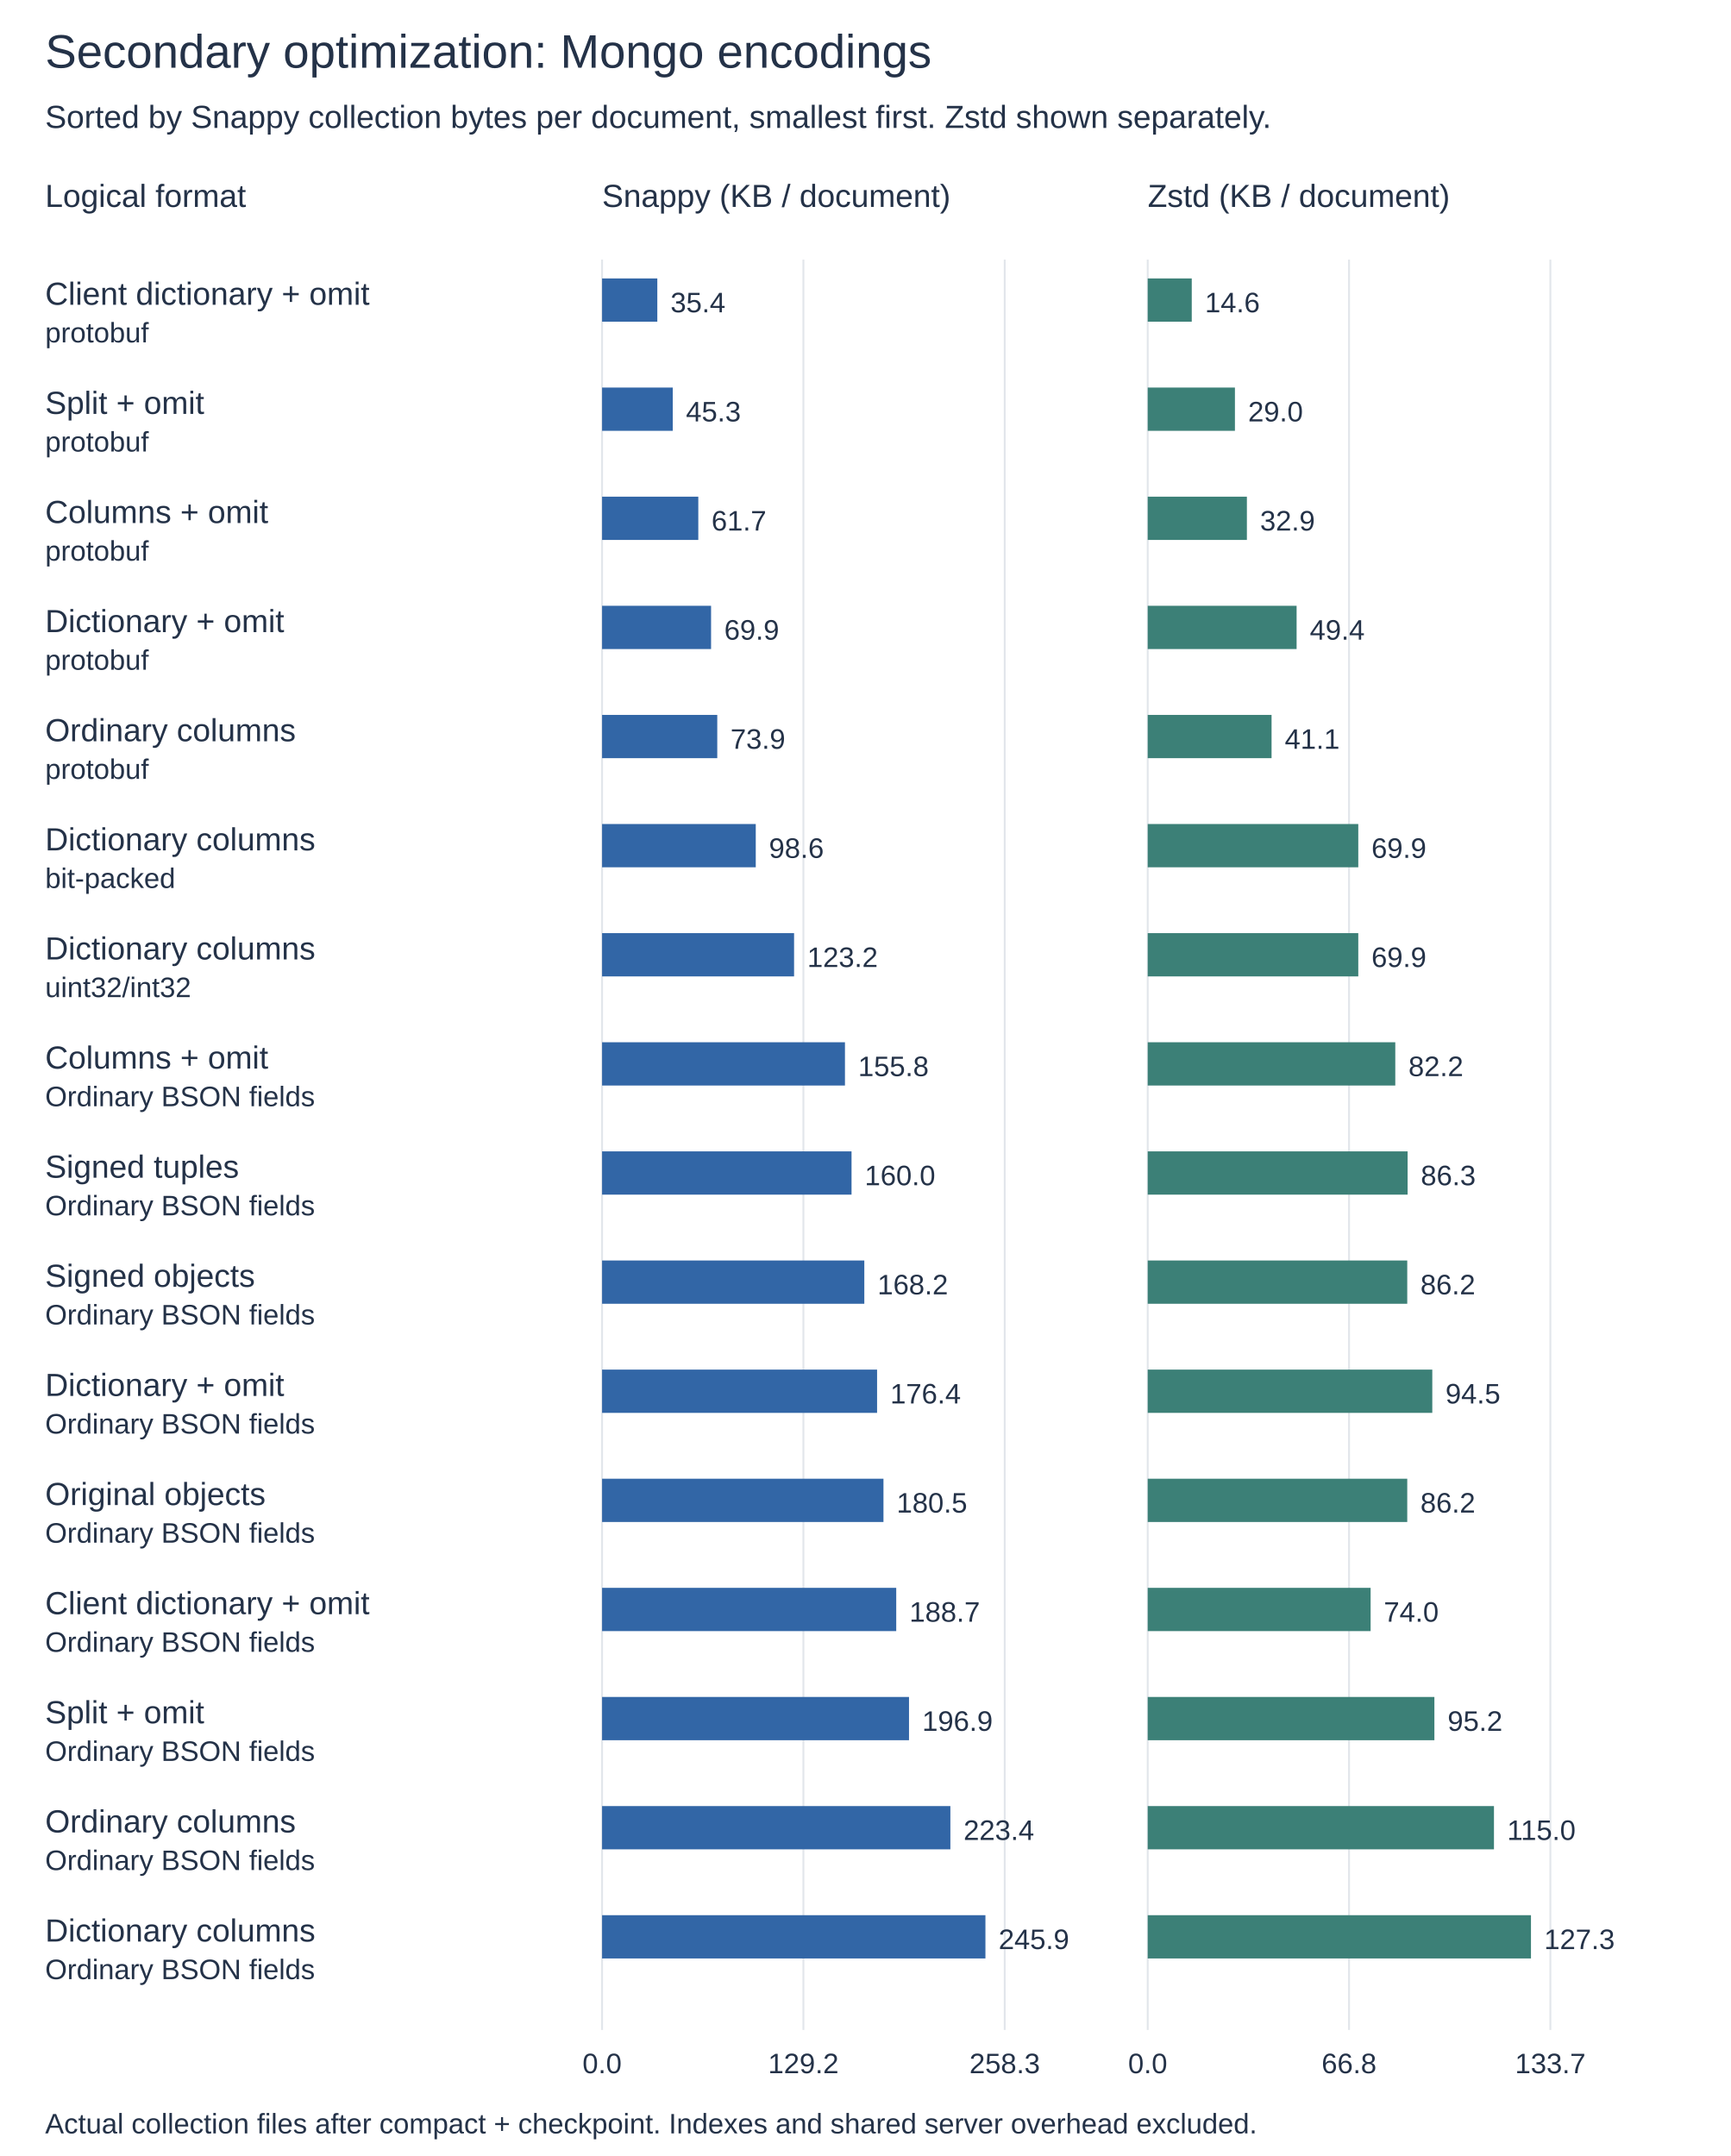
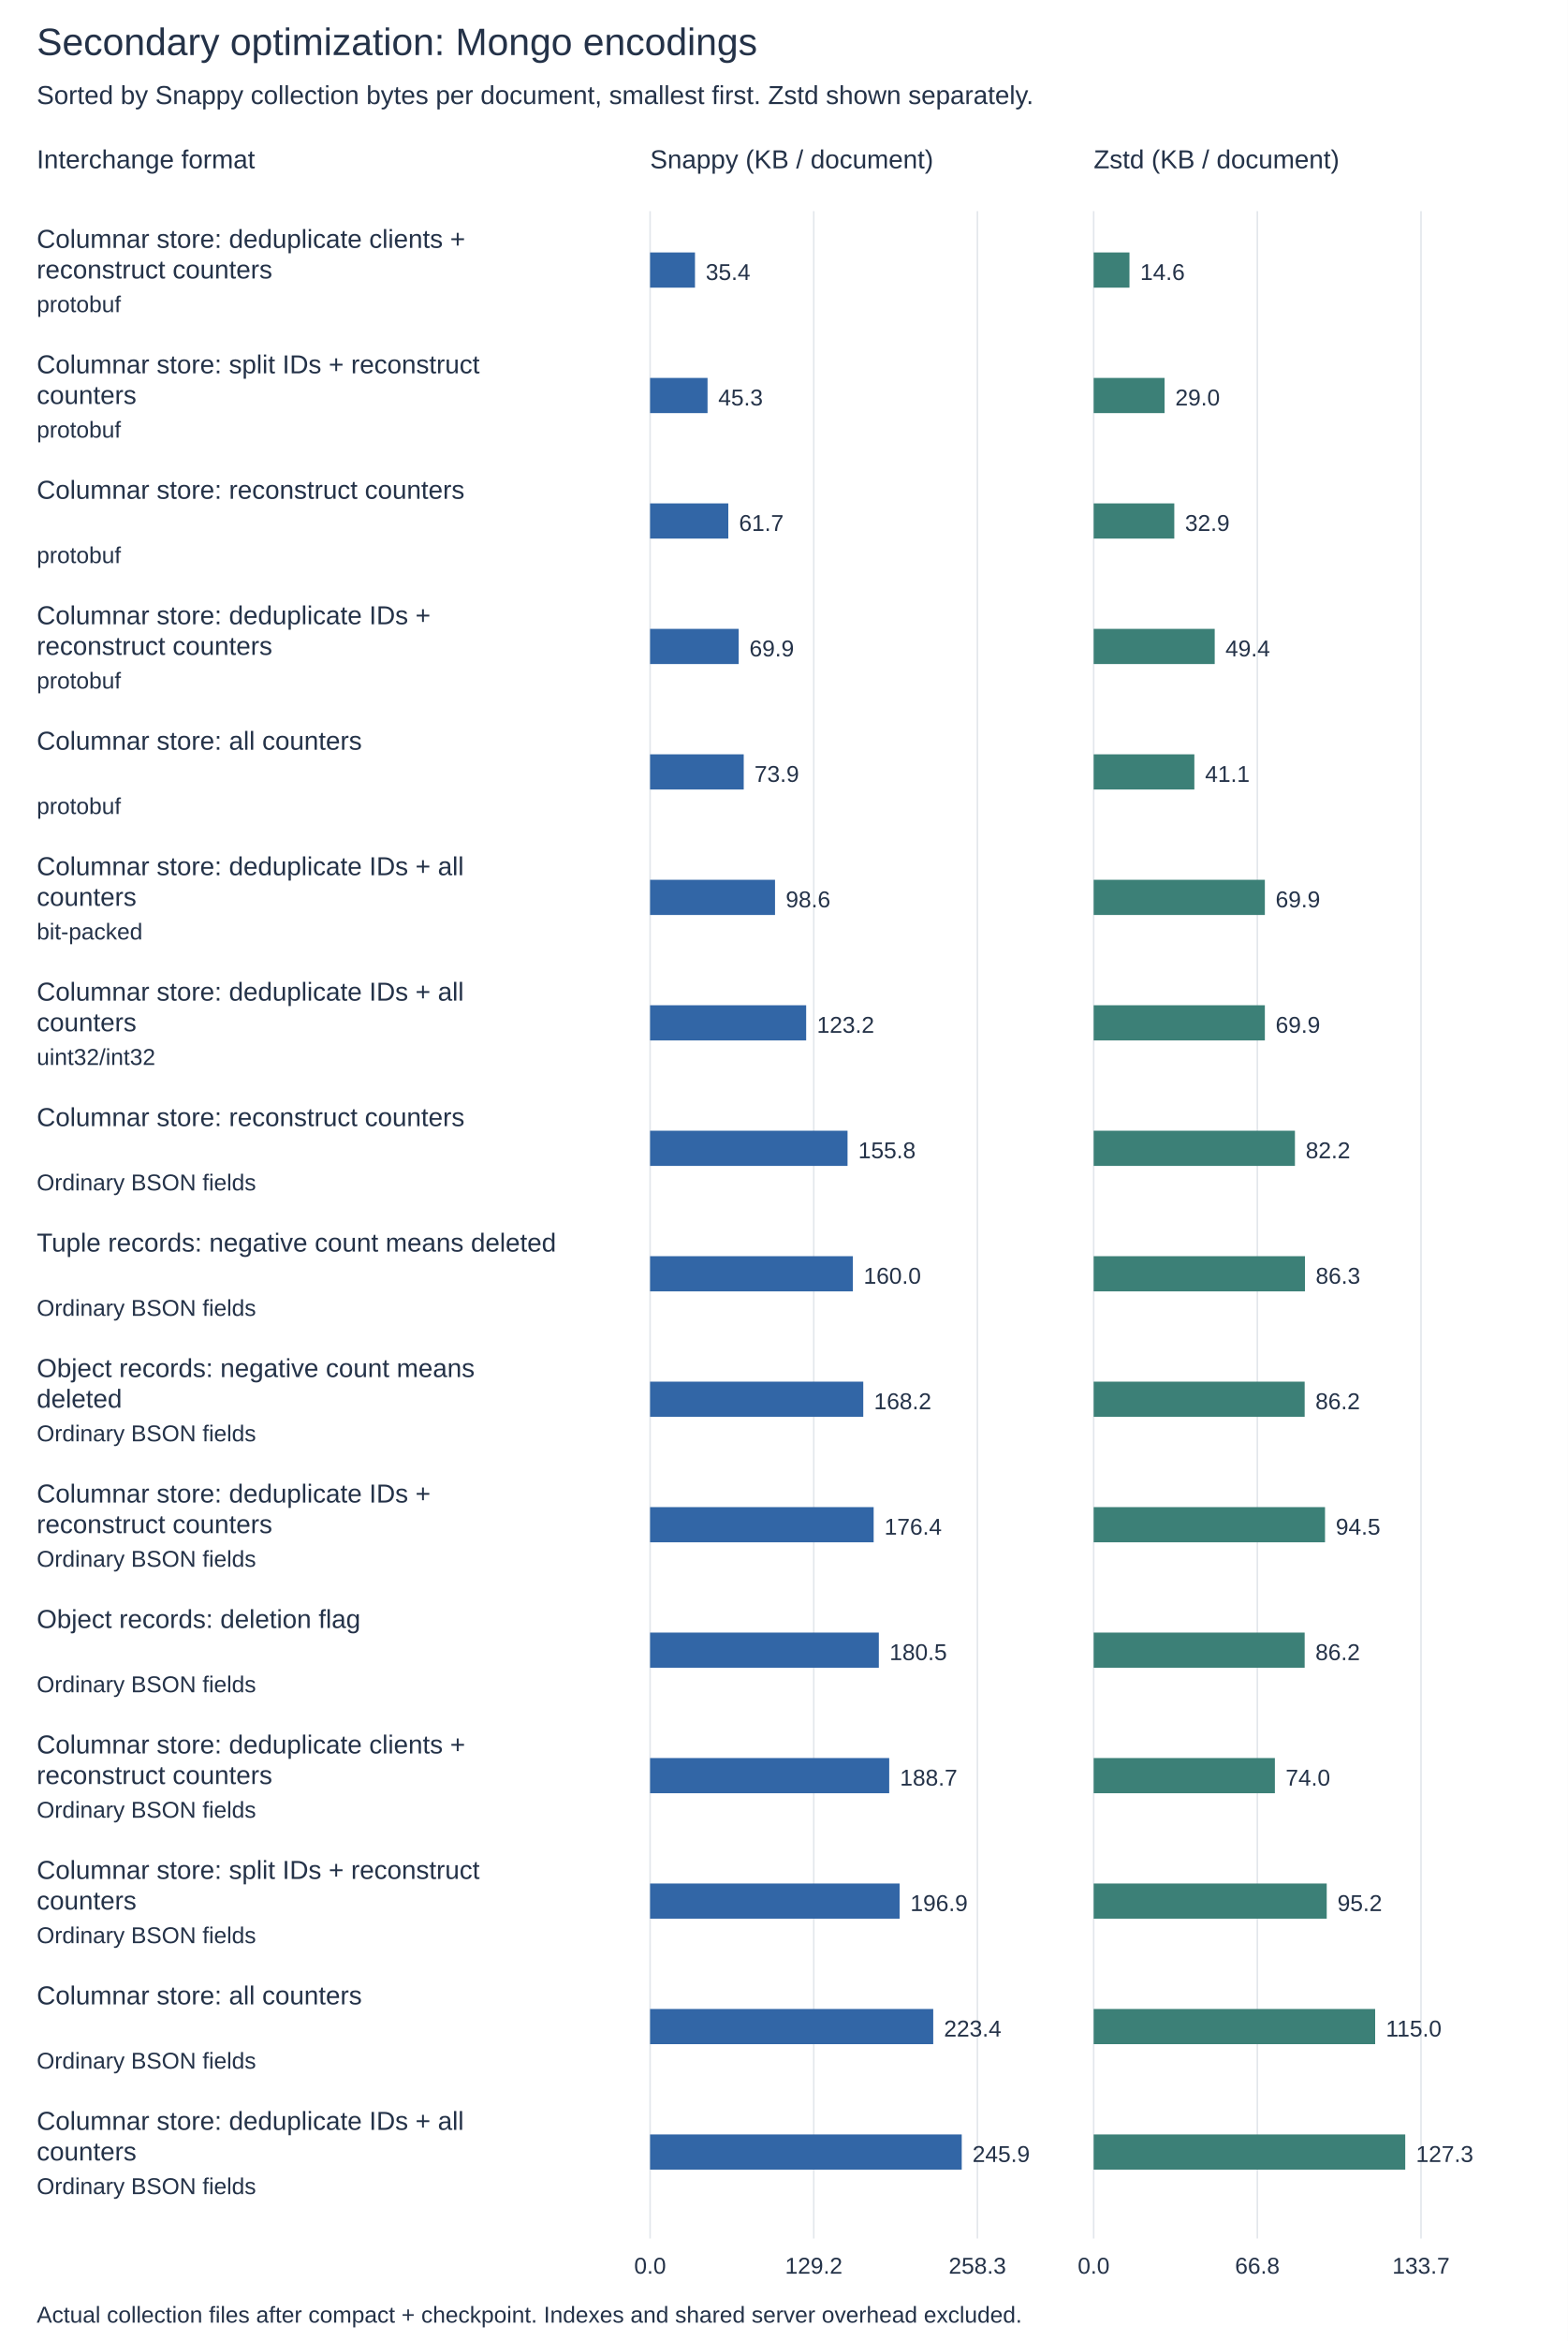
- <svg xmlns="http://www.w3.org/2000/svg" width="920" height="1146" viewBox="0 0 920 1146" role="img" aria-labelledby="title desc">
+ <svg xmlns="http://www.w3.org/2000/svg" width="1025" height="1530" viewBox="0 0 1025 1530" role="img" aria-labelledby="title desc">
  <style>text{font:17px Arial,Helvetica,sans-serif;fill:#243248}.small{font-size:15px}.title{font-size:25px;font-weight:500}</style>
-   <rect width="920" height="1146" fill="white" />
+   <rect width="1025" height="1530" fill="white" />
  <text x="24" y="36" class="title">Secondary optimization: Mongo encodings</text>
  <text x="24" y="68">Sorted by Snappy collection bytes per document, smallest first. Zstd shown separately.</text>
-   <text x="24" y="110">Logical format</text>
-   <text x="320" y="110">Snappy (KB / document)</text>
-   <line x1="320" x2="320" y1="138" y2="1079" stroke="#e2e6eb" />
-   <text x="320" y="1102" class="small" text-anchor="middle">0.0</text>
-   <line x1="427" x2="427" y1="138" y2="1079" stroke="#e2e6eb" />
-   <text x="427" y="1102" class="small" text-anchor="middle">129.2</text>
-   <line x1="534" x2="534" y1="138" y2="1079" stroke="#e2e6eb" />
-   <text x="534" y="1102" class="small" text-anchor="middle">258.3</text>
-   <rect x="320" y="148" width="29.354" height="23" fill="#3266a6" />
-   <text x="356.354" y="166" class="small">35.4</text>
-   <rect x="320" y="206" width="37.566" height="23" fill="#3266a6" />
-   <text x="364.566" y="224" class="small">45.3</text>
-   <rect x="320" y="264" width="51.14" height="23" fill="#3266a6" />
-   <text x="378.14" y="282" class="small">61.7</text>
-   <rect x="320" y="322" width="57.927" height="23" fill="#3266a6" />
-   <text x="384.927" y="340" class="small">69.9</text>
-   <rect x="320" y="380" width="61.219" height="23" fill="#3266a6" />
-   <text x="388.219" y="398" class="small">73.9</text>
-   <rect x="320" y="438" width="81.682" height="23" fill="#3266a6" />
-   <text x="408.682" y="456" class="small">98.6</text>
-   <rect x="320" y="496" width="102.043" height="23" fill="#3266a6" />
-   <text x="429.043" y="514" class="small">123.2</text>
-   <rect x="320" y="554" width="129.089" height="23" fill="#3266a6" />
-   <text x="456.089" y="572" class="small">155.8</text>
-   <rect x="320" y="612" width="132.584" height="23" fill="#3266a6" />
-   <text x="459.584" y="630" class="small">160.0</text>
-   <rect x="320" y="670" width="139.372" height="23" fill="#3266a6" />
-   <text x="466.372" y="688" class="small">168.2</text>
-   <rect x="320" y="728" width="146.159" height="23" fill="#3266a6" />
-   <text x="473.159" y="746" class="small">176.4</text>
-   <rect x="320" y="786" width="149.552" height="23" fill="#3266a6" />
-   <text x="476.552" y="804" class="small">180.5</text>
-   <rect x="320" y="844" width="156.339" height="23" fill="#3266a6" />
-   <text x="483.339" y="862" class="small">188.7</text>
-   <rect x="320" y="902" width="163.126" height="23" fill="#3266a6" />
-   <text x="490.126" y="920" class="small">196.9</text>
-   <rect x="320" y="960" width="185.116" height="23" fill="#3266a6" />
-   <text x="512.116" y="978" class="small">223.4</text>
-   <rect x="320" y="1018" width="203.746" height="23" fill="#3266a6" />
-   <text x="530.746" y="1036" class="small">245.9</text>
-   <text x="610" y="110">Zstd (KB / document)</text>
-   <line x1="610" x2="610" y1="138" y2="1079" stroke="#e2e6eb" />
-   <text x="610" y="1102" class="small" text-anchor="middle">0.0</text>
-   <line x1="717" x2="717" y1="138" y2="1079" stroke="#e2e6eb" />
-   <text x="717" y="1102" class="small" text-anchor="middle">66.8</text>
-   <line x1="824" x2="824" y1="138" y2="1079" stroke="#e2e6eb" />
-   <text x="824" y="1102" class="small" text-anchor="middle">133.7</text>
-   <rect x="610" y="148" width="23.405" height="23" fill="#3c8077" />
-   <text x="640.405" y="166" class="small">14.6</text>
-   <rect x="610" y="206" width="46.351" height="23" fill="#3c8077" />
-   <text x="663.351" y="224" class="small">29.0</text>
-   <rect x="610" y="264" width="52.711" height="23" fill="#3c8077" />
-   <text x="669.711" y="282" class="small">32.9</text>
-   <rect x="610" y="322" width="79.132" height="23" fill="#3c8077" />
-   <text x="696.132" y="340" class="small">49.4</text>
-   <rect x="610" y="380" width="65.823" height="23" fill="#3c8077" />
-   <text x="682.823" y="398" class="small">41.1</text>
-   <rect x="610" y="438" width="111.912" height="23" fill="#3c8077" />
-   <text x="728.912" y="456" class="small">69.9</text>
-   <rect x="610" y="496" width="111.912" height="23" fill="#3c8077" />
-   <text x="728.912" y="514" class="small">69.9</text>
-   <rect x="610" y="554" width="131.58" height="23" fill="#3c8077" />
-   <text x="748.58" y="572" class="small">82.2</text>
-   <rect x="610" y="612" width="138.136" height="23" fill="#3c8077" />
-   <text x="755.136" y="630" class="small">86.3</text>
-   <rect x="610" y="670" width="137.939" height="23" fill="#3c8077" />
-   <text x="754.939" y="688" class="small">86.2</text>
-   <rect x="610" y="728" width="151.248" height="23" fill="#3c8077" />
-   <text x="768.248" y="746" class="small">94.5</text>
-   <rect x="610" y="786" width="137.939" height="23" fill="#3c8077" />
-   <text x="754.939" y="804" class="small">86.2</text>
-   <rect x="610" y="844" width="118.468" height="23" fill="#3c8077" />
-   <text x="735.468" y="862" class="small">74.0</text>
-   <rect x="610" y="902" width="152.363" height="23" fill="#3c8077" />
-   <text x="769.363" y="920" class="small">95.2</text>
-   <rect x="610" y="960" width="184.028" height="23" fill="#3c8077" />
-   <text x="801.028" y="978" class="small">115.0</text>
-   <rect x="610" y="1018" width="203.697" height="23" fill="#3c8077" />
-   <text x="820.697" y="1036" class="small">127.3</text>
-   <text x="24" y="162">Client dictionary + omit</text>
-   <text x="24" y="182" class="small">protobuf</text>
-   <text x="24" y="220">Split + omit</text>
-   <text x="24" y="240" class="small">protobuf</text>
-   <text x="24" y="278">Columns + omit</text>
-   <text x="24" y="298" class="small">protobuf</text>
-   <text x="24" y="336">Dictionary + omit</text>
-   <text x="24" y="356" class="small">protobuf</text>
-   <text x="24" y="394">Ordinary columns</text>
-   <text x="24" y="414" class="small">protobuf</text>
-   <text x="24" y="452">Dictionary columns</text>
-   <text x="24" y="472" class="small">bit-packed</text>
-   <text x="24" y="510">Dictionary columns</text>
-   <text x="24" y="530" class="small">uint32/int32</text>
-   <text x="24" y="568">Columns + omit</text>
-   <text x="24" y="588" class="small">Ordinary BSON fields</text>
-   <text x="24" y="626">Signed tuples</text>
-   <text x="24" y="646" class="small">Ordinary BSON fields</text>
-   <text x="24" y="684">Signed objects</text>
-   <text x="24" y="704" class="small">Ordinary BSON fields</text>
-   <text x="24" y="742">Dictionary + omit</text>
-   <text x="24" y="762" class="small">Ordinary BSON fields</text>
-   <text x="24" y="800">Original objects</text>
-   <text x="24" y="820" class="small">Ordinary BSON fields</text>
-   <text x="24" y="858">Client dictionary + omit</text>
-   <text x="24" y="878" class="small">Ordinary BSON fields</text>
-   <text x="24" y="916">Split + omit</text>
-   <text x="24" y="936" class="small">Ordinary BSON fields</text>
-   <text x="24" y="974">Ordinary columns</text>
-   <text x="24" y="994" class="small">Ordinary BSON fields</text>
-   <text x="24" y="1032">Dictionary columns</text>
-   <text x="24" y="1052" class="small">Ordinary BSON fields</text>
-   <text x="24" y="1134" class="small">Actual collection files after compact + checkpoint. Indexes and shared server overhead excluded.</text>
+   <text x="24" y="110">Interchange format</text>
+   <text x="425" y="110">Snappy (KB / document)</text>
+   <line x1="425" x2="425" y1="138" y2="1463" stroke="#e2e6eb" />
+   <text x="425" y="1486" class="small" text-anchor="middle">0.0</text>
+   <line x1="532" x2="532" y1="138" y2="1463" stroke="#e2e6eb" />
+   <text x="532" y="1486" class="small" text-anchor="middle">129.2</text>
+   <line x1="639" x2="639" y1="138" y2="1463" stroke="#e2e6eb" />
+   <text x="639" y="1486" class="small" text-anchor="middle">258.3</text>
+   <rect x="425" y="165" width="29.354" height="23" fill="#3266a6" />
+   <text x="461.354" y="183" class="small">35.4</text>
+   <rect x="425" y="247" width="37.566" height="23" fill="#3266a6" />
+   <text x="469.566" y="265" class="small">45.3</text>
+   <rect x="425" y="329" width="51.14" height="23" fill="#3266a6" />
+   <text x="483.14" y="347" class="small">61.7</text>
+   <rect x="425" y="411" width="57.927" height="23" fill="#3266a6" />
+   <text x="489.927" y="429" class="small">69.9</text>
+   <rect x="425" y="493" width="61.219" height="23" fill="#3266a6" />
+   <text x="493.219" y="511" class="small">73.9</text>
+   <rect x="425" y="575" width="81.682" height="23" fill="#3266a6" />
+   <text x="513.682" y="593" class="small">98.6</text>
+   <rect x="425" y="657" width="102.043" height="23" fill="#3266a6" />
+   <text x="534.043" y="675" class="small">123.2</text>
+   <rect x="425" y="739" width="129.089" height="23" fill="#3266a6" />
+   <text x="561.089" y="757" class="small">155.8</text>
+   <rect x="425" y="821" width="132.584" height="23" fill="#3266a6" />
+   <text x="564.584" y="839" class="small">160.0</text>
+   <rect x="425" y="903" width="139.372" height="23" fill="#3266a6" />
+   <text x="571.372" y="921" class="small">168.2</text>
+   <rect x="425" y="985" width="146.159" height="23" fill="#3266a6" />
+   <text x="578.159" y="1003" class="small">176.4</text>
+   <rect x="425" y="1067" width="149.552" height="23" fill="#3266a6" />
+   <text x="581.552" y="1085" class="small">180.5</text>
+   <rect x="425" y="1149" width="156.339" height="23" fill="#3266a6" />
+   <text x="588.339" y="1167" class="small">188.7</text>
+   <rect x="425" y="1231" width="163.126" height="23" fill="#3266a6" />
+   <text x="595.126" y="1249" class="small">196.9</text>
+   <rect x="425" y="1313" width="185.116" height="23" fill="#3266a6" />
+   <text x="617.116" y="1331" class="small">223.4</text>
+   <rect x="425" y="1395" width="203.746" height="23" fill="#3266a6" />
+   <text x="635.746" y="1413" class="small">245.9</text>
+   <text x="715" y="110">Zstd (KB / document)</text>
+   <line x1="715" x2="715" y1="138" y2="1463" stroke="#e2e6eb" />
+   <text x="715" y="1486" class="small" text-anchor="middle">0.0</text>
+   <line x1="822" x2="822" y1="138" y2="1463" stroke="#e2e6eb" />
+   <text x="822" y="1486" class="small" text-anchor="middle">66.8</text>
+   <line x1="929" x2="929" y1="138" y2="1463" stroke="#e2e6eb" />
+   <text x="929" y="1486" class="small" text-anchor="middle">133.7</text>
+   <rect x="715" y="165" width="23.405" height="23" fill="#3c8077" />
+   <text x="745.405" y="183" class="small">14.6</text>
+   <rect x="715" y="247" width="46.351" height="23" fill="#3c8077" />
+   <text x="768.351" y="265" class="small">29.0</text>
+   <rect x="715" y="329" width="52.711" height="23" fill="#3c8077" />
+   <text x="774.711" y="347" class="small">32.9</text>
+   <rect x="715" y="411" width="79.132" height="23" fill="#3c8077" />
+   <text x="801.132" y="429" class="small">49.4</text>
+   <rect x="715" y="493" width="65.823" height="23" fill="#3c8077" />
+   <text x="787.823" y="511" class="small">41.1</text>
+   <rect x="715" y="575" width="111.912" height="23" fill="#3c8077" />
+   <text x="833.912" y="593" class="small">69.9</text>
+   <rect x="715" y="657" width="111.912" height="23" fill="#3c8077" />
+   <text x="833.912" y="675" class="small">69.9</text>
+   <rect x="715" y="739" width="131.58" height="23" fill="#3c8077" />
+   <text x="853.58" y="757" class="small">82.2</text>
+   <rect x="715" y="821" width="138.136" height="23" fill="#3c8077" />
+   <text x="860.136" y="839" class="small">86.3</text>
+   <rect x="715" y="903" width="137.939" height="23" fill="#3c8077" />
+   <text x="859.939" y="921" class="small">86.2</text>
+   <rect x="715" y="985" width="151.248" height="23" fill="#3c8077" />
+   <text x="873.248" y="1003" class="small">94.5</text>
+   <rect x="715" y="1067" width="137.939" height="23" fill="#3c8077" />
+   <text x="859.939" y="1085" class="small">86.2</text>
+   <rect x="715" y="1149" width="118.468" height="23" fill="#3c8077" />
+   <text x="840.468" y="1167" class="small">74.0</text>
+   <rect x="715" y="1231" width="152.363" height="23" fill="#3c8077" />
+   <text x="874.363" y="1249" class="small">95.2</text>
+   <rect x="715" y="1313" width="184.028" height="23" fill="#3c8077" />
+   <text x="906.028" y="1331" class="small">115.0</text>
+   <rect x="715" y="1395" width="203.697" height="23" fill="#3c8077" />
+   <text x="925.697" y="1413" class="small">127.3</text>
+   <text x="24" y="162">Columnar store: deduplicate clients +</text>
+   <text x="24" y="182">reconstruct counters</text>
+   <text x="24" y="204" class="small">protobuf</text>
+   <text x="24" y="244">Columnar store: split IDs + reconstruct</text>
+   <text x="24" y="264">counters</text>
+   <text x="24" y="286" class="small">protobuf</text>
+   <text x="24" y="326">Columnar store: reconstruct counters</text>
+   <text x="24" y="368" class="small">protobuf</text>
+   <text x="24" y="408">Columnar store: deduplicate IDs +</text>
+   <text x="24" y="428">reconstruct counters</text>
+   <text x="24" y="450" class="small">protobuf</text>
+   <text x="24" y="490">Columnar store: all counters</text>
+   <text x="24" y="532" class="small">protobuf</text>
+   <text x="24" y="572">Columnar store: deduplicate IDs + all</text>
+   <text x="24" y="592">counters</text>
+   <text x="24" y="614" class="small">bit-packed</text>
+   <text x="24" y="654">Columnar store: deduplicate IDs + all</text>
+   <text x="24" y="674">counters</text>
+   <text x="24" y="696" class="small">uint32/int32</text>
+   <text x="24" y="736">Columnar store: reconstruct counters</text>
+   <text x="24" y="778" class="small">Ordinary BSON fields</text>
+   <text x="24" y="818">Tuple records: negative count means deleted</text>
+   <text x="24" y="860" class="small">Ordinary BSON fields</text>
+   <text x="24" y="900">Object records: negative count means</text>
+   <text x="24" y="920">deleted</text>
+   <text x="24" y="942" class="small">Ordinary BSON fields</text>
+   <text x="24" y="982">Columnar store: deduplicate IDs +</text>
+   <text x="24" y="1002">reconstruct counters</text>
+   <text x="24" y="1024" class="small">Ordinary BSON fields</text>
+   <text x="24" y="1064">Object records: deletion flag</text>
+   <text x="24" y="1106" class="small">Ordinary BSON fields</text>
+   <text x="24" y="1146">Columnar store: deduplicate clients +</text>
+   <text x="24" y="1166">reconstruct counters</text>
+   <text x="24" y="1188" class="small">Ordinary BSON fields</text>
+   <text x="24" y="1228">Columnar store: split IDs + reconstruct</text>
+   <text x="24" y="1248">counters</text>
+   <text x="24" y="1270" class="small">Ordinary BSON fields</text>
+   <text x="24" y="1310">Columnar store: all counters</text>
+   <text x="24" y="1352" class="small">Ordinary BSON fields</text>
+   <text x="24" y="1392">Columnar store: deduplicate IDs + all</text>
+   <text x="24" y="1412">counters</text>
+   <text x="24" y="1434" class="small">Ordinary BSON fields</text>
+   <text x="24" y="1518" class="small">Actual collection files after compact + checkpoint. Indexes and shared server overhead excluded.</text>
</svg>
